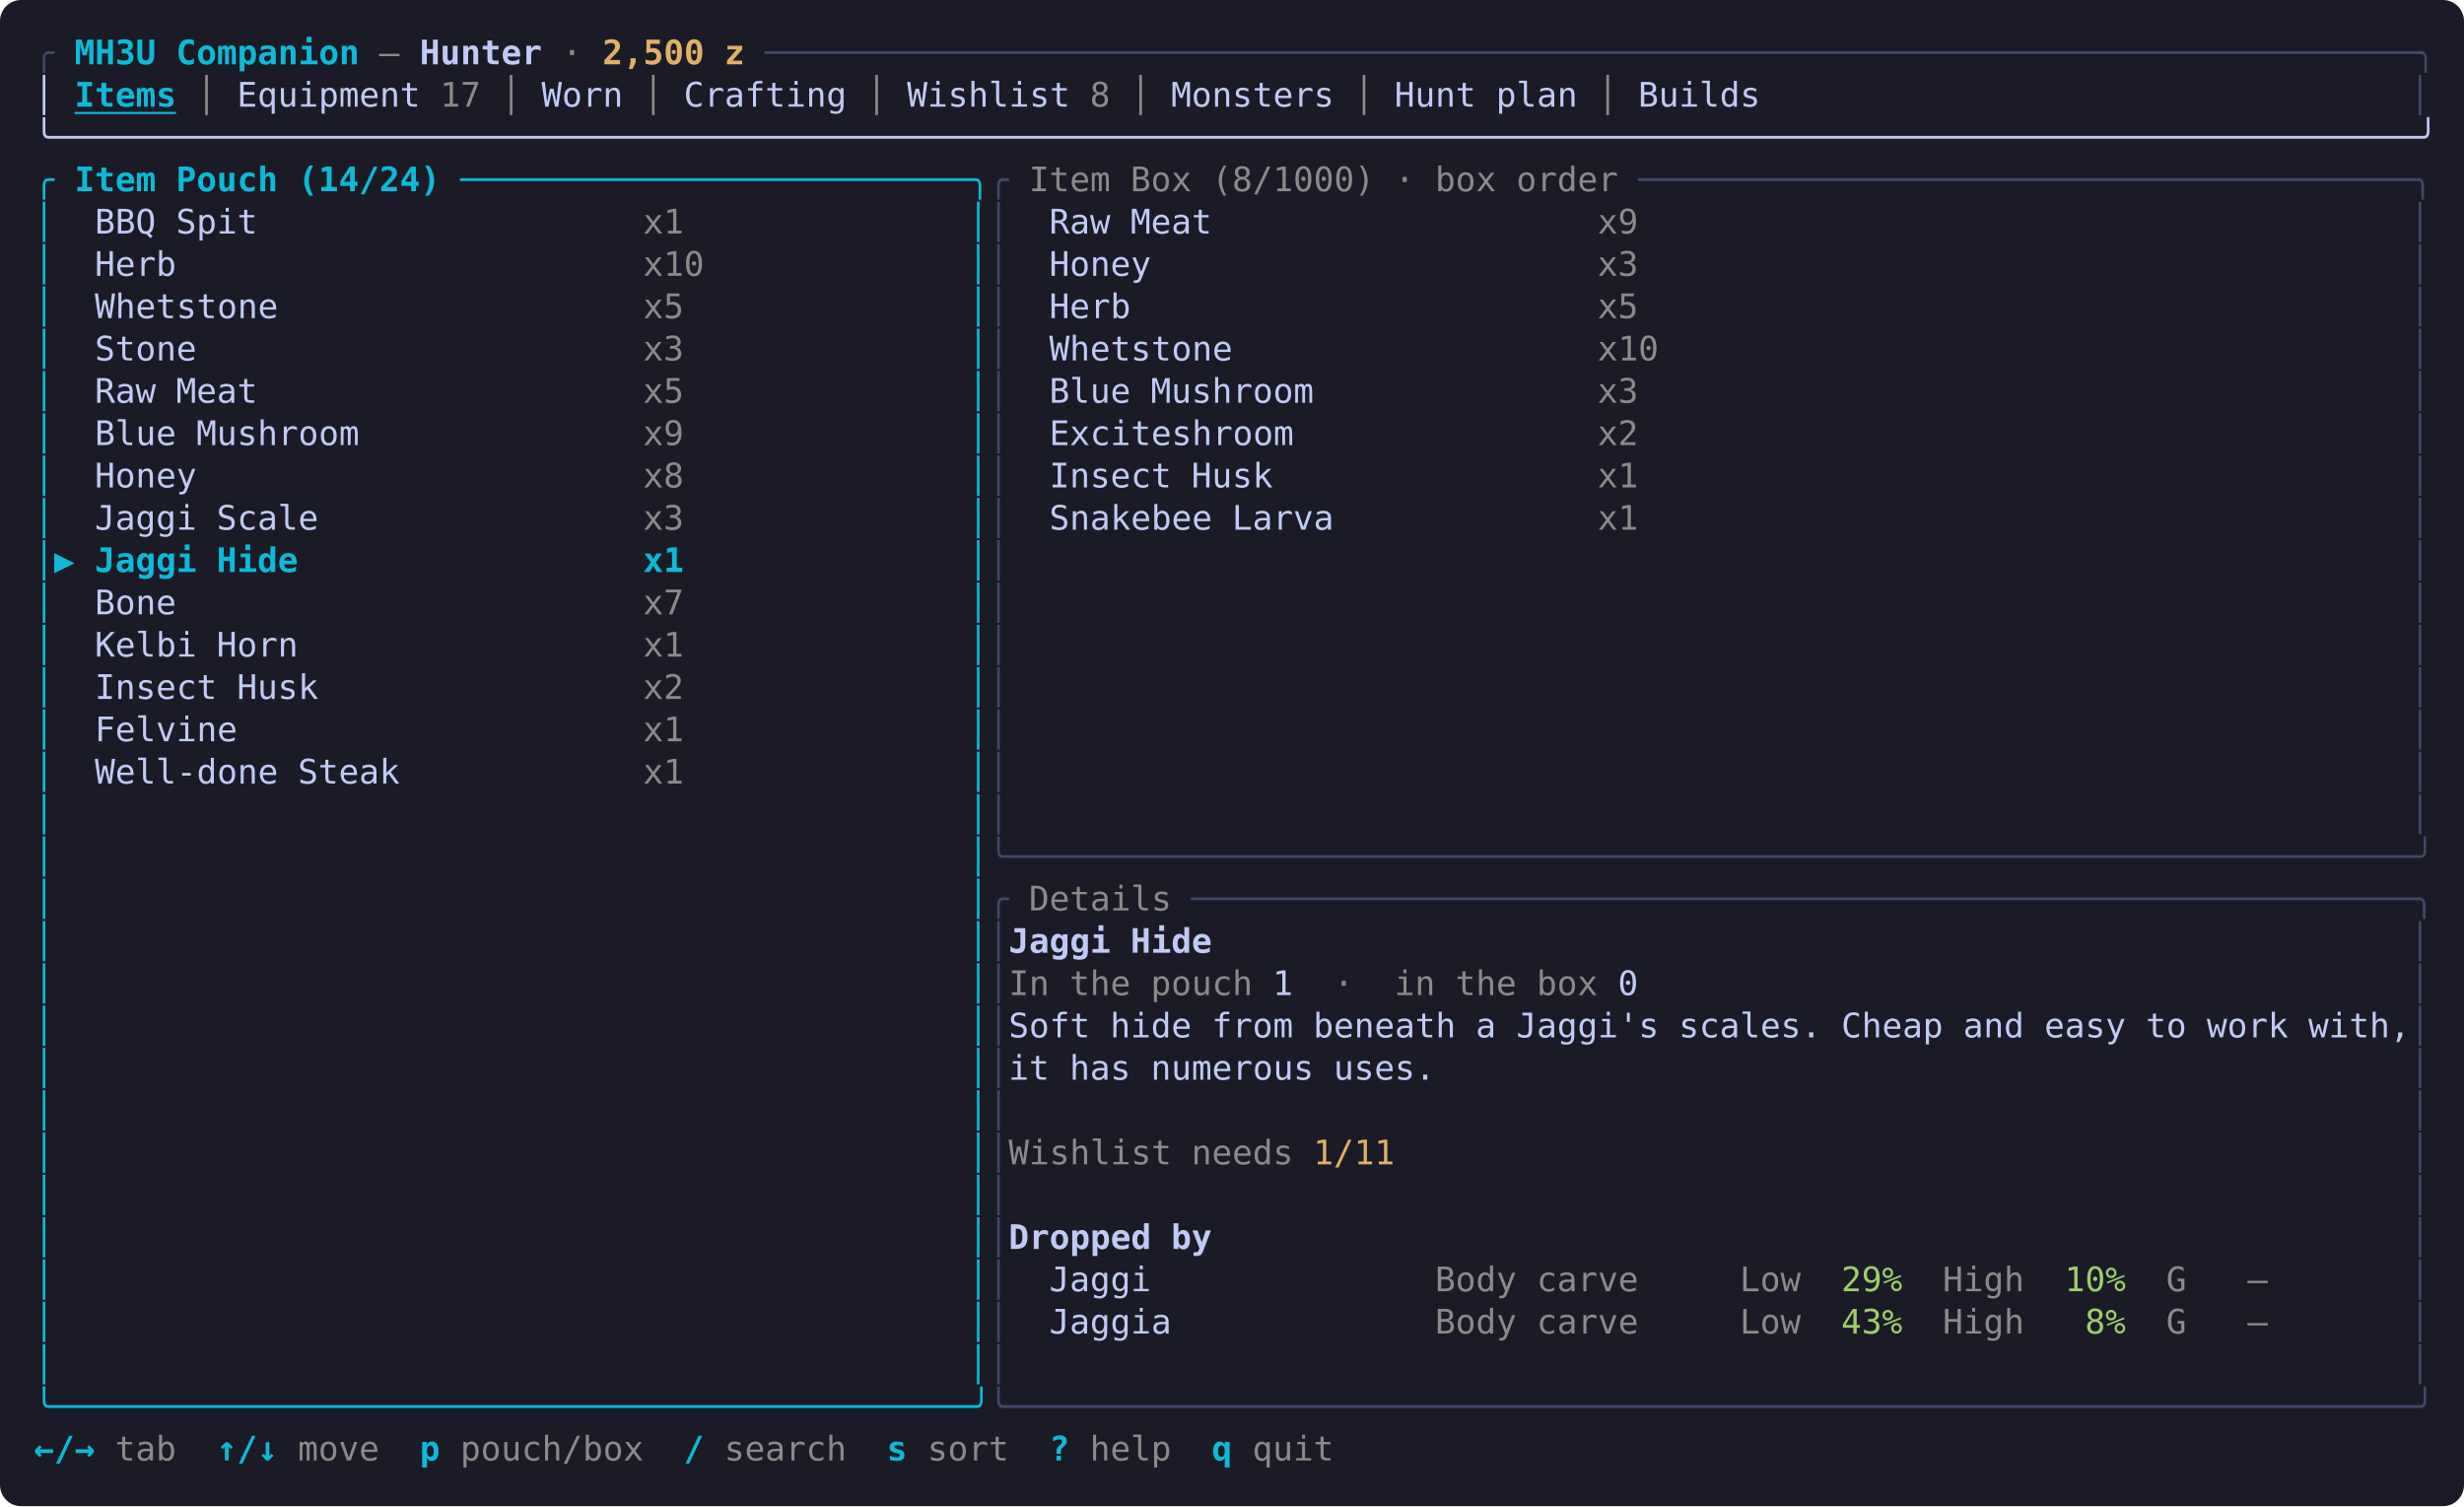
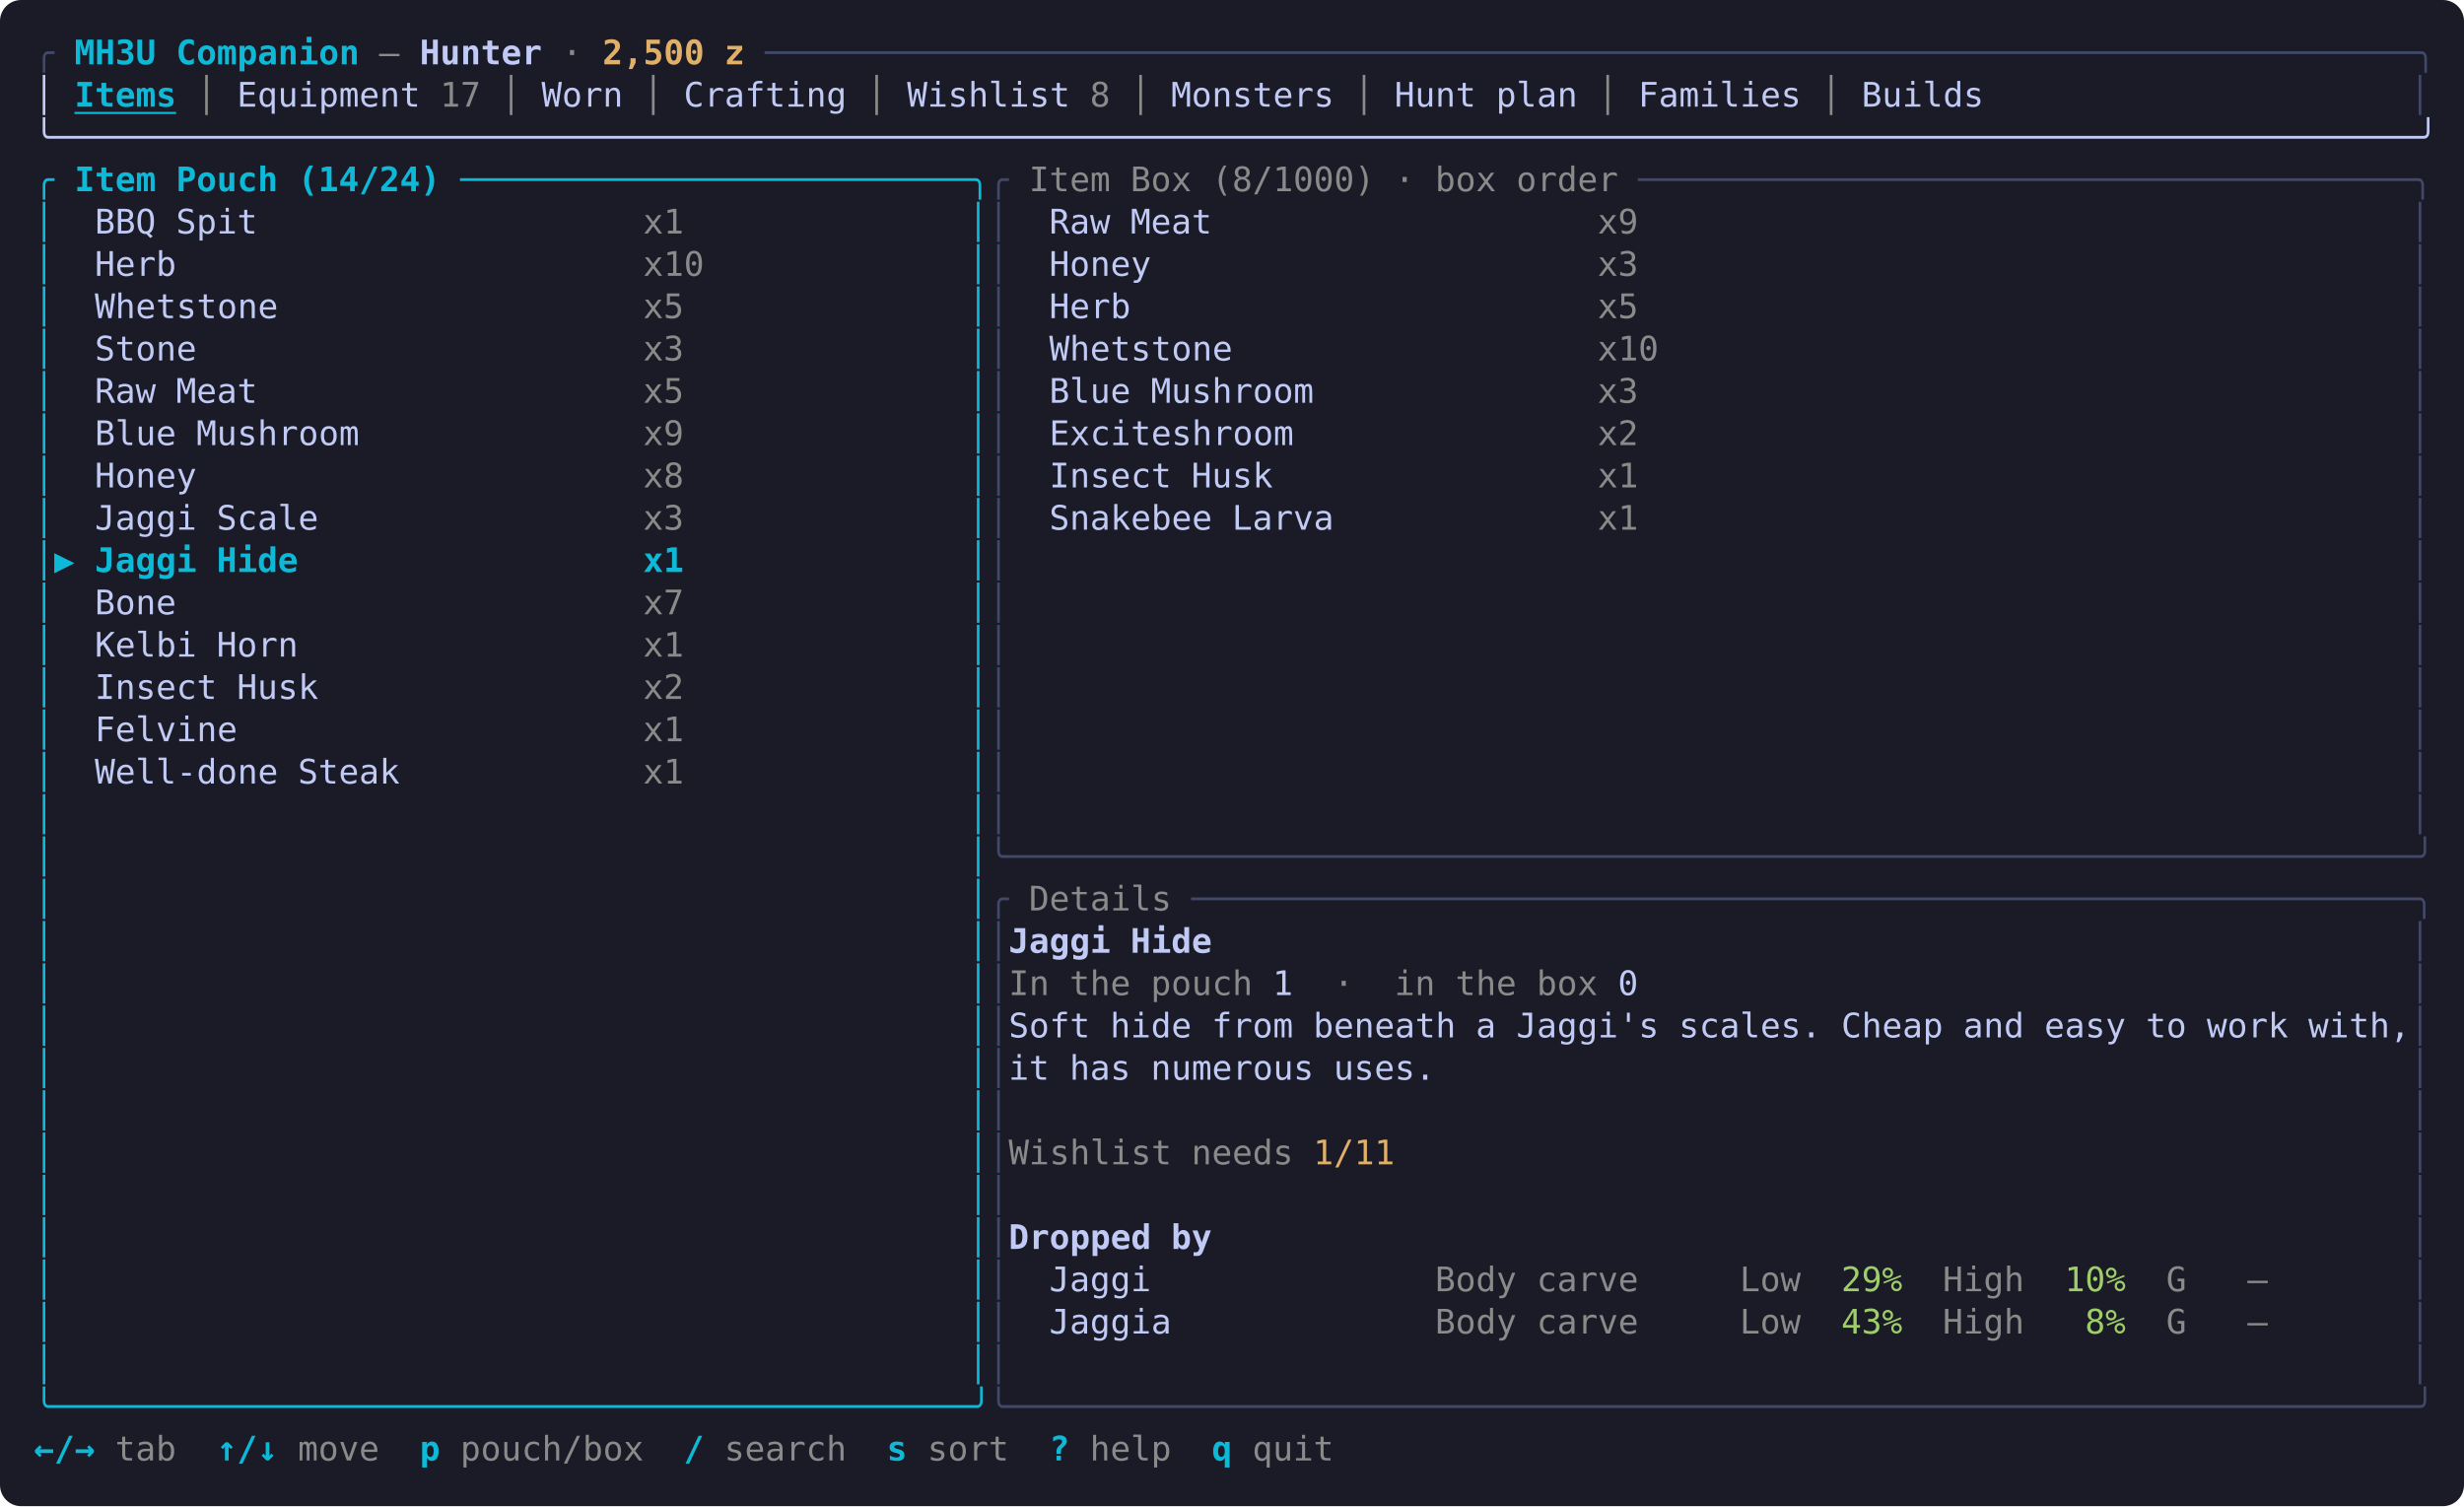
<svg xmlns="http://www.w3.org/2000/svg" width="1164.8" height="712" viewBox="0 0 1164.8 712" role="img">
  <rect width="100%" height="100%" rx="10" fill="#1a1b26" />
  <g font-family="'JetBrains Mono','JetBrainsMono Nerd Font','DejaVu Sans Mono',Menlo,Consolas,monospace" font-size="16">
    <text x="16.0" y="30.4" textLength="9.6" lengthAdjust="spacing" fill="#414868">╭</text>
    <text x="35.2" y="30.4" textLength="38.4" lengthAdjust="spacing" fill="#0db9d7" font-weight="bold">MH3U</text>
    <text x="83.2" y="30.4" textLength="86.4" lengthAdjust="spacing" fill="#0db9d7" font-weight="bold">Companion</text>
    <text x="179.2" y="30.4" textLength="9.6" lengthAdjust="spacing" fill="#8a8a8a">—</text>
    <text x="198.4" y="30.4" textLength="57.6" lengthAdjust="spacing" fill="#c0caf5" font-weight="bold">Hunter</text>
    <text x="265.6" y="30.4" textLength="9.6" lengthAdjust="spacing" fill="#8a8a8a">·</text>
    <text x="284.8" y="30.4" textLength="48.0" lengthAdjust="spacing" fill="#e0af68" font-weight="bold">2,500</text>
    <text x="342.4" y="30.4" textLength="9.6" lengthAdjust="spacing" fill="#e0af68" font-weight="bold">z</text>
    <text x="361.6" y="30.4" textLength="787.2" lengthAdjust="spacing" fill="#414868">─────────────────────────────────────────────────────────────────────────────────╮</text>
    <text x="16.0" y="50.4" textLength="9.6" lengthAdjust="spacing" fill="#c0caf5">│</text>
    <text x="35.2" y="50.4" textLength="48.0" lengthAdjust="spacing" fill="#0db9d7" font-weight="bold">Items</text>
    <line x1="35.2" y1="53.4" x2="83.2" y2="53.4" stroke="#0db9d7" stroke-width="1" />
    <text x="92.8" y="50.4" textLength="9.6" lengthAdjust="spacing" fill="#8a8a8a">│</text>
    <text x="112.0" y="50.4" textLength="86.4" lengthAdjust="spacing" fill="#c0caf5">Equipment</text>
    <text x="208.0" y="50.4" textLength="19.2" lengthAdjust="spacing" fill="#8a8a8a">17</text>
    <text x="236.8" y="50.4" textLength="9.6" lengthAdjust="spacing" fill="#8a8a8a">│</text>
    <text x="256.0" y="50.4" textLength="38.4" lengthAdjust="spacing" fill="#c0caf5">Worn</text>
    <text x="304.0" y="50.4" textLength="9.6" lengthAdjust="spacing" fill="#8a8a8a">│</text>
    <text x="323.2" y="50.4" textLength="76.8" lengthAdjust="spacing" fill="#c0caf5">Crafting</text>
    <text x="409.6" y="50.4" textLength="9.6" lengthAdjust="spacing" fill="#8a8a8a">│</text>
    <text x="428.8" y="50.4" textLength="76.8" lengthAdjust="spacing" fill="#c0caf5">Wishlist</text>
    <text x="515.2" y="50.4" textLength="9.6" lengthAdjust="spacing" fill="#8a8a8a">8</text>
    <text x="534.4" y="50.4" textLength="9.6" lengthAdjust="spacing" fill="#8a8a8a">│</text>
    <text x="553.6" y="50.4" textLength="76.8" lengthAdjust="spacing" fill="#c0caf5">Monsters</text>
    <text x="640.0" y="50.4" textLength="9.6" lengthAdjust="spacing" fill="#8a8a8a">│</text>
    <text x="659.2" y="50.4" textLength="38.4" lengthAdjust="spacing" fill="#c0caf5">Hunt</text>
    <text x="707.2" y="50.4" textLength="38.4" lengthAdjust="spacing" fill="#c0caf5">plan</text>
    <text x="755.2" y="50.4" textLength="9.6" lengthAdjust="spacing" fill="#8a8a8a">│</text>
-     <text x="774.4" y="50.4" textLength="57.6" lengthAdjust="spacing" fill="#c0caf5">Builds</text>
+     <text x="774.4" y="50.4" textLength="76.8" lengthAdjust="spacing" fill="#c0caf5">Families</text>
+     <text x="860.8" y="50.4" textLength="9.6" lengthAdjust="spacing" fill="#8a8a8a">│</text>
+     <text x="880.0" y="50.4" textLength="57.6" lengthAdjust="spacing" fill="#c0caf5">Builds</text>
    <text x="1139.2" y="50.4" textLength="9.6" lengthAdjust="spacing" fill="#414868">│</text>
    <text x="16.0" y="70.4" textLength="1132.8" lengthAdjust="spacing" fill="#c0caf5">╰────────────────────────────────────────────────────────────────────────────────────────────────────────────────────╯</text>
    <text x="16.0" y="90.4" textLength="9.6" lengthAdjust="spacing" fill="#0db9d7">╭</text>
    <text x="35.2" y="90.4" textLength="38.4" lengthAdjust="spacing" fill="#0db9d7" font-weight="bold">Item</text>
    <text x="83.2" y="90.4" textLength="48.0" lengthAdjust="spacing" fill="#0db9d7" font-weight="bold">Pouch</text>
    <text x="140.8" y="90.4" textLength="67.2" lengthAdjust="spacing" fill="#0db9d7" font-weight="bold">(14/24)</text>
    <text x="217.6" y="90.4" textLength="249.6" lengthAdjust="spacing" fill="#0db9d7">─────────────────────────╮</text>
    <text x="467.2" y="90.4" textLength="9.6" lengthAdjust="spacing" fill="#414868">╭</text>
    <text x="486.4" y="90.4" textLength="38.4" lengthAdjust="spacing" fill="#8a8a8a">Item</text>
    <text x="534.4" y="90.4" textLength="28.8" lengthAdjust="spacing" fill="#8a8a8a">Box</text>
    <text x="572.8" y="90.4" textLength="76.8" lengthAdjust="spacing" fill="#8a8a8a">(8/1000)</text>
    <text x="659.2" y="90.4" textLength="9.6" lengthAdjust="spacing" fill="#8a8a8a">·</text>
    <text x="678.4" y="90.4" textLength="28.8" lengthAdjust="spacing" fill="#8a8a8a">box</text>
    <text x="716.8" y="90.4" textLength="48.0" lengthAdjust="spacing" fill="#8a8a8a">order</text>
    <text x="774.4" y="90.4" textLength="374.4" lengthAdjust="spacing" fill="#414868">──────────────────────────────────────╮</text>
    <text x="16.0" y="110.4" textLength="9.6" lengthAdjust="spacing" fill="#0db9d7">│</text>
    <text x="44.8" y="110.4" textLength="28.8" lengthAdjust="spacing" fill="#c0caf5">BBQ</text>
    <text x="83.2" y="110.4" textLength="38.4" lengthAdjust="spacing" fill="#c0caf5">Spit</text>
    <text x="304.0" y="110.4" textLength="19.2" lengthAdjust="spacing" fill="#8a8a8a">x1</text>
    <text x="457.6" y="110.4" textLength="9.6" lengthAdjust="spacing" fill="#0db9d7">│</text>
    <text x="467.2" y="110.4" textLength="9.6" lengthAdjust="spacing" fill="#414868">│</text>
    <text x="496.0" y="110.4" textLength="28.8" lengthAdjust="spacing" fill="#c0caf5">Raw</text>
    <text x="534.4" y="110.4" textLength="38.4" lengthAdjust="spacing" fill="#c0caf5">Meat</text>
    <text x="755.2" y="110.4" textLength="19.2" lengthAdjust="spacing" fill="#8a8a8a">x9</text>
    <text x="1139.2" y="110.4" textLength="9.6" lengthAdjust="spacing" fill="#414868">│</text>
    <text x="16.0" y="130.4" textLength="9.6" lengthAdjust="spacing" fill="#0db9d7">│</text>
    <text x="44.8" y="130.4" textLength="38.4" lengthAdjust="spacing" fill="#c0caf5">Herb</text>
    <text x="304.0" y="130.4" textLength="28.8" lengthAdjust="spacing" fill="#8a8a8a">x10</text>
    <text x="457.6" y="130.4" textLength="9.6" lengthAdjust="spacing" fill="#0db9d7">│</text>
    <text x="467.2" y="130.4" textLength="9.6" lengthAdjust="spacing" fill="#414868">│</text>
    <text x="496.0" y="130.4" textLength="48.0" lengthAdjust="spacing" fill="#c0caf5">Honey</text>
    <text x="755.2" y="130.4" textLength="19.2" lengthAdjust="spacing" fill="#8a8a8a">x3</text>
    <text x="1139.2" y="130.4" textLength="9.6" lengthAdjust="spacing" fill="#414868">│</text>
    <text x="16.0" y="150.4" textLength="9.6" lengthAdjust="spacing" fill="#0db9d7">│</text>
    <text x="44.8" y="150.4" textLength="86.4" lengthAdjust="spacing" fill="#c0caf5">Whetstone</text>
    <text x="304.0" y="150.4" textLength="19.2" lengthAdjust="spacing" fill="#8a8a8a">x5</text>
    <text x="457.6" y="150.4" textLength="9.6" lengthAdjust="spacing" fill="#0db9d7">│</text>
    <text x="467.2" y="150.4" textLength="9.6" lengthAdjust="spacing" fill="#414868">│</text>
    <text x="496.0" y="150.4" textLength="38.4" lengthAdjust="spacing" fill="#c0caf5">Herb</text>
    <text x="755.2" y="150.4" textLength="19.2" lengthAdjust="spacing" fill="#8a8a8a">x5</text>
    <text x="1139.2" y="150.4" textLength="9.6" lengthAdjust="spacing" fill="#414868">│</text>
    <text x="16.0" y="170.4" textLength="9.6" lengthAdjust="spacing" fill="#0db9d7">│</text>
    <text x="44.8" y="170.4" textLength="48.0" lengthAdjust="spacing" fill="#c0caf5">Stone</text>
    <text x="304.0" y="170.4" textLength="19.2" lengthAdjust="spacing" fill="#8a8a8a">x3</text>
    <text x="457.6" y="170.4" textLength="9.6" lengthAdjust="spacing" fill="#0db9d7">│</text>
    <text x="467.2" y="170.4" textLength="9.6" lengthAdjust="spacing" fill="#414868">│</text>
    <text x="496.0" y="170.4" textLength="86.4" lengthAdjust="spacing" fill="#c0caf5">Whetstone</text>
    <text x="755.2" y="170.4" textLength="28.8" lengthAdjust="spacing" fill="#8a8a8a">x10</text>
    <text x="1139.2" y="170.4" textLength="9.6" lengthAdjust="spacing" fill="#414868">│</text>
    <text x="16.0" y="190.4" textLength="9.6" lengthAdjust="spacing" fill="#0db9d7">│</text>
    <text x="44.8" y="190.4" textLength="28.8" lengthAdjust="spacing" fill="#c0caf5">Raw</text>
    <text x="83.2" y="190.4" textLength="38.4" lengthAdjust="spacing" fill="#c0caf5">Meat</text>
    <text x="304.0" y="190.4" textLength="19.2" lengthAdjust="spacing" fill="#8a8a8a">x5</text>
    <text x="457.6" y="190.4" textLength="9.6" lengthAdjust="spacing" fill="#0db9d7">│</text>
    <text x="467.2" y="190.4" textLength="9.6" lengthAdjust="spacing" fill="#414868">│</text>
    <text x="496.0" y="190.4" textLength="38.4" lengthAdjust="spacing" fill="#c0caf5">Blue</text>
    <text x="544.0" y="190.4" textLength="76.8" lengthAdjust="spacing" fill="#c0caf5">Mushroom</text>
    <text x="755.2" y="190.4" textLength="19.2" lengthAdjust="spacing" fill="#8a8a8a">x3</text>
    <text x="1139.2" y="190.4" textLength="9.6" lengthAdjust="spacing" fill="#414868">│</text>
    <text x="16.0" y="210.4" textLength="9.6" lengthAdjust="spacing" fill="#0db9d7">│</text>
    <text x="44.8" y="210.4" textLength="38.4" lengthAdjust="spacing" fill="#c0caf5">Blue</text>
    <text x="92.8" y="210.4" textLength="76.8" lengthAdjust="spacing" fill="#c0caf5">Mushroom</text>
    <text x="304.0" y="210.4" textLength="19.2" lengthAdjust="spacing" fill="#8a8a8a">x9</text>
    <text x="457.6" y="210.4" textLength="9.6" lengthAdjust="spacing" fill="#0db9d7">│</text>
    <text x="467.2" y="210.4" textLength="9.6" lengthAdjust="spacing" fill="#414868">│</text>
    <text x="496.0" y="210.4" textLength="115.2" lengthAdjust="spacing" fill="#c0caf5">Exciteshroom</text>
    <text x="755.2" y="210.4" textLength="19.2" lengthAdjust="spacing" fill="#8a8a8a">x2</text>
    <text x="1139.2" y="210.4" textLength="9.6" lengthAdjust="spacing" fill="#414868">│</text>
    <text x="16.0" y="230.4" textLength="9.6" lengthAdjust="spacing" fill="#0db9d7">│</text>
    <text x="44.8" y="230.4" textLength="48.0" lengthAdjust="spacing" fill="#c0caf5">Honey</text>
    <text x="304.0" y="230.4" textLength="19.2" lengthAdjust="spacing" fill="#8a8a8a">x8</text>
    <text x="457.6" y="230.4" textLength="9.6" lengthAdjust="spacing" fill="#0db9d7">│</text>
    <text x="467.2" y="230.4" textLength="9.6" lengthAdjust="spacing" fill="#414868">│</text>
    <text x="496.0" y="230.4" textLength="57.6" lengthAdjust="spacing" fill="#c0caf5">Insect</text>
    <text x="563.2" y="230.4" textLength="38.4" lengthAdjust="spacing" fill="#c0caf5">Husk</text>
    <text x="755.2" y="230.4" textLength="19.2" lengthAdjust="spacing" fill="#8a8a8a">x1</text>
    <text x="1139.2" y="230.4" textLength="9.6" lengthAdjust="spacing" fill="#414868">│</text>
    <text x="16.0" y="250.4" textLength="9.6" lengthAdjust="spacing" fill="#0db9d7">│</text>
    <text x="44.8" y="250.4" textLength="48.0" lengthAdjust="spacing" fill="#c0caf5">Jaggi</text>
    <text x="102.4" y="250.4" textLength="48.0" lengthAdjust="spacing" fill="#c0caf5">Scale</text>
    <text x="304.0" y="250.4" textLength="19.2" lengthAdjust="spacing" fill="#8a8a8a">x3</text>
    <text x="457.6" y="250.4" textLength="9.6" lengthAdjust="spacing" fill="#0db9d7">│</text>
    <text x="467.2" y="250.4" textLength="9.6" lengthAdjust="spacing" fill="#414868">│</text>
    <text x="496.0" y="250.4" textLength="76.8" lengthAdjust="spacing" fill="#c0caf5">Snakebee</text>
    <text x="582.4" y="250.4" textLength="48.0" lengthAdjust="spacing" fill="#c0caf5">Larva</text>
    <text x="755.2" y="250.4" textLength="19.2" lengthAdjust="spacing" fill="#8a8a8a">x1</text>
    <text x="1139.2" y="250.4" textLength="9.6" lengthAdjust="spacing" fill="#414868">│</text>
    <text x="16.0" y="270.4" textLength="9.6" lengthAdjust="spacing" fill="#0db9d7">│</text>
    <text x="25.6" y="270.4" textLength="9.6" lengthAdjust="spacing" fill="#0db9d7" font-weight="bold">▶︎</text>
    <text x="44.8" y="270.4" textLength="48.0" lengthAdjust="spacing" fill="#0db9d7" font-weight="bold">Jaggi</text>
    <text x="102.4" y="270.4" textLength="38.4" lengthAdjust="spacing" fill="#0db9d7" font-weight="bold">Hide</text>
    <text x="304.0" y="270.4" textLength="19.2" lengthAdjust="spacing" fill="#0db9d7" font-weight="bold">x1</text>
    <text x="457.6" y="270.4" textLength="9.6" lengthAdjust="spacing" fill="#0db9d7">│</text>
    <text x="467.2" y="270.4" textLength="9.6" lengthAdjust="spacing" fill="#414868">│</text>
    <text x="1139.2" y="270.4" textLength="9.6" lengthAdjust="spacing" fill="#414868">│</text>
    <text x="16.0" y="290.4" textLength="9.6" lengthAdjust="spacing" fill="#0db9d7">│</text>
    <text x="44.8" y="290.4" textLength="38.4" lengthAdjust="spacing" fill="#c0caf5">Bone</text>
    <text x="304.0" y="290.4" textLength="19.2" lengthAdjust="spacing" fill="#8a8a8a">x7</text>
    <text x="457.6" y="290.4" textLength="9.6" lengthAdjust="spacing" fill="#0db9d7">│</text>
    <text x="467.2" y="290.4" textLength="9.6" lengthAdjust="spacing" fill="#414868">│</text>
    <text x="1139.2" y="290.4" textLength="9.6" lengthAdjust="spacing" fill="#414868">│</text>
    <text x="16.0" y="310.4" textLength="9.6" lengthAdjust="spacing" fill="#0db9d7">│</text>
    <text x="44.8" y="310.4" textLength="48.0" lengthAdjust="spacing" fill="#c0caf5">Kelbi</text>
    <text x="102.4" y="310.4" textLength="38.4" lengthAdjust="spacing" fill="#c0caf5">Horn</text>
    <text x="304.0" y="310.4" textLength="19.2" lengthAdjust="spacing" fill="#8a8a8a">x1</text>
    <text x="457.6" y="310.4" textLength="9.6" lengthAdjust="spacing" fill="#0db9d7">│</text>
    <text x="467.2" y="310.4" textLength="9.6" lengthAdjust="spacing" fill="#414868">│</text>
    <text x="1139.2" y="310.4" textLength="9.6" lengthAdjust="spacing" fill="#414868">│</text>
    <text x="16.0" y="330.4" textLength="9.6" lengthAdjust="spacing" fill="#0db9d7">│</text>
    <text x="44.8" y="330.4" textLength="57.6" lengthAdjust="spacing" fill="#c0caf5">Insect</text>
    <text x="112.0" y="330.4" textLength="38.4" lengthAdjust="spacing" fill="#c0caf5">Husk</text>
    <text x="304.0" y="330.4" textLength="19.2" lengthAdjust="spacing" fill="#8a8a8a">x2</text>
    <text x="457.6" y="330.4" textLength="9.6" lengthAdjust="spacing" fill="#0db9d7">│</text>
    <text x="467.2" y="330.4" textLength="9.6" lengthAdjust="spacing" fill="#414868">│</text>
    <text x="1139.2" y="330.4" textLength="9.6" lengthAdjust="spacing" fill="#414868">│</text>
    <text x="16.0" y="350.4" textLength="9.6" lengthAdjust="spacing" fill="#0db9d7">│</text>
    <text x="44.8" y="350.4" textLength="67.2" lengthAdjust="spacing" fill="#c0caf5">Felvine</text>
    <text x="304.0" y="350.4" textLength="19.2" lengthAdjust="spacing" fill="#8a8a8a">x1</text>
    <text x="457.6" y="350.4" textLength="9.6" lengthAdjust="spacing" fill="#0db9d7">│</text>
    <text x="467.2" y="350.4" textLength="9.6" lengthAdjust="spacing" fill="#414868">│</text>
    <text x="1139.2" y="350.4" textLength="9.6" lengthAdjust="spacing" fill="#414868">│</text>
    <text x="16.0" y="370.4" textLength="9.6" lengthAdjust="spacing" fill="#0db9d7">│</text>
    <text x="44.8" y="370.4" textLength="86.4" lengthAdjust="spacing" fill="#c0caf5">Well-done</text>
    <text x="140.8" y="370.4" textLength="48.0" lengthAdjust="spacing" fill="#c0caf5">Steak</text>
    <text x="304.0" y="370.4" textLength="19.2" lengthAdjust="spacing" fill="#8a8a8a">x1</text>
    <text x="457.6" y="370.4" textLength="9.6" lengthAdjust="spacing" fill="#0db9d7">│</text>
    <text x="467.2" y="370.4" textLength="9.6" lengthAdjust="spacing" fill="#414868">│</text>
    <text x="1139.2" y="370.4" textLength="9.6" lengthAdjust="spacing" fill="#414868">│</text>
    <text x="16.0" y="390.4" textLength="9.6" lengthAdjust="spacing" fill="#0db9d7">│</text>
    <text x="457.6" y="390.4" textLength="9.6" lengthAdjust="spacing" fill="#0db9d7">│</text>
    <text x="467.2" y="390.4" textLength="9.6" lengthAdjust="spacing" fill="#414868">│</text>
    <text x="1139.2" y="390.4" textLength="9.6" lengthAdjust="spacing" fill="#414868">│</text>
    <text x="16.0" y="410.4" textLength="9.6" lengthAdjust="spacing" fill="#0db9d7">│</text>
    <text x="457.6" y="410.4" textLength="9.6" lengthAdjust="spacing" fill="#0db9d7">│</text>
    <text x="467.2" y="410.4" textLength="681.6" lengthAdjust="spacing" fill="#414868">╰─────────────────────────────────────────────────────────────────────╯</text>
    <text x="16.0" y="430.4" textLength="9.6" lengthAdjust="spacing" fill="#0db9d7">│</text>
    <text x="457.6" y="430.4" textLength="9.6" lengthAdjust="spacing" fill="#0db9d7">│</text>
    <text x="467.2" y="430.4" textLength="9.6" lengthAdjust="spacing" fill="#414868">╭</text>
    <text x="486.4" y="430.4" textLength="67.2" lengthAdjust="spacing" fill="#8a8a8a">Details</text>
    <text x="563.2" y="430.4" textLength="585.6" lengthAdjust="spacing" fill="#414868">────────────────────────────────────────────────────────────╮</text>
    <text x="16.0" y="450.4" textLength="9.6" lengthAdjust="spacing" fill="#0db9d7">│</text>
    <text x="457.6" y="450.4" textLength="9.6" lengthAdjust="spacing" fill="#0db9d7">│</text>
    <text x="467.2" y="450.4" textLength="9.6" lengthAdjust="spacing" fill="#414868">│</text>
    <text x="476.8" y="450.4" textLength="48.0" lengthAdjust="spacing" fill="#c0caf5" font-weight="bold">Jaggi</text>
    <text x="534.4" y="450.4" textLength="38.4" lengthAdjust="spacing" fill="#c0caf5" font-weight="bold">Hide</text>
    <text x="1139.2" y="450.4" textLength="9.6" lengthAdjust="spacing" fill="#414868">│</text>
    <text x="16.0" y="470.4" textLength="9.6" lengthAdjust="spacing" fill="#0db9d7">│</text>
    <text x="457.6" y="470.4" textLength="9.6" lengthAdjust="spacing" fill="#0db9d7">│</text>
    <text x="467.2" y="470.4" textLength="9.6" lengthAdjust="spacing" fill="#414868">│</text>
    <text x="476.8" y="470.4" textLength="19.2" lengthAdjust="spacing" fill="#8a8a8a">In</text>
    <text x="505.6" y="470.4" textLength="28.8" lengthAdjust="spacing" fill="#8a8a8a">the</text>
    <text x="544.0" y="470.4" textLength="48.0" lengthAdjust="spacing" fill="#8a8a8a">pouch</text>
    <text x="601.6" y="470.4" textLength="9.6" lengthAdjust="spacing" fill="#c0caf5">1</text>
    <text x="630.4" y="470.4" textLength="9.6" lengthAdjust="spacing" fill="#8a8a8a">·</text>
    <text x="659.2" y="470.4" textLength="19.2" lengthAdjust="spacing" fill="#8a8a8a">in</text>
    <text x="688.0" y="470.4" textLength="28.8" lengthAdjust="spacing" fill="#8a8a8a">the</text>
    <text x="726.4" y="470.4" textLength="28.8" lengthAdjust="spacing" fill="#8a8a8a">box</text>
    <text x="764.8" y="470.4" textLength="9.6" lengthAdjust="spacing" fill="#c0caf5">0</text>
    <text x="1139.2" y="470.4" textLength="9.6" lengthAdjust="spacing" fill="#414868">│</text>
    <text x="16.0" y="490.4" textLength="9.6" lengthAdjust="spacing" fill="#0db9d7">│</text>
    <text x="457.6" y="490.4" textLength="9.6" lengthAdjust="spacing" fill="#0db9d7">│</text>
    <text x="467.2" y="490.4" textLength="9.6" lengthAdjust="spacing" fill="#414868">│</text>
    <text x="476.8" y="490.4" textLength="38.4" lengthAdjust="spacing" fill="#c0caf5">Soft</text>
    <text x="524.8" y="490.4" textLength="38.4" lengthAdjust="spacing" fill="#c0caf5">hide</text>
    <text x="572.8" y="490.4" textLength="38.4" lengthAdjust="spacing" fill="#c0caf5">from</text>
    <text x="620.8" y="490.4" textLength="67.2" lengthAdjust="spacing" fill="#c0caf5">beneath</text>
    <text x="697.6" y="490.4" textLength="9.6" lengthAdjust="spacing" fill="#c0caf5">a</text>
    <text x="716.8" y="490.4" textLength="67.2" lengthAdjust="spacing" fill="#c0caf5">Jaggi's</text>
    <text x="793.6" y="490.4" textLength="67.2" lengthAdjust="spacing" fill="#c0caf5">scales.</text>
    <text x="870.4" y="490.4" textLength="48.0" lengthAdjust="spacing" fill="#c0caf5">Cheap</text>
    <text x="928.0" y="490.4" textLength="28.8" lengthAdjust="spacing" fill="#c0caf5">and</text>
    <text x="966.4" y="490.4" textLength="38.4" lengthAdjust="spacing" fill="#c0caf5">easy</text>
    <text x="1014.4" y="490.4" textLength="19.2" lengthAdjust="spacing" fill="#c0caf5">to</text>
    <text x="1043.2" y="490.4" textLength="38.4" lengthAdjust="spacing" fill="#c0caf5">work</text>
    <text x="1091.2" y="490.4" textLength="48.0" lengthAdjust="spacing" fill="#c0caf5">with,</text>
    <text x="1139.2" y="490.4" textLength="9.6" lengthAdjust="spacing" fill="#414868">│</text>
    <text x="16.0" y="510.4" textLength="9.6" lengthAdjust="spacing" fill="#0db9d7">│</text>
    <text x="457.6" y="510.4" textLength="9.6" lengthAdjust="spacing" fill="#0db9d7">│</text>
    <text x="467.2" y="510.4" textLength="9.6" lengthAdjust="spacing" fill="#414868">│</text>
    <text x="476.8" y="510.4" textLength="19.2" lengthAdjust="spacing" fill="#c0caf5">it</text>
    <text x="505.6" y="510.4" textLength="28.8" lengthAdjust="spacing" fill="#c0caf5">has</text>
    <text x="544.0" y="510.4" textLength="76.8" lengthAdjust="spacing" fill="#c0caf5">numerous</text>
    <text x="630.4" y="510.4" textLength="48.0" lengthAdjust="spacing" fill="#c0caf5">uses.</text>
    <text x="1139.2" y="510.4" textLength="9.6" lengthAdjust="spacing" fill="#414868">│</text>
    <text x="16.0" y="530.4" textLength="9.6" lengthAdjust="spacing" fill="#0db9d7">│</text>
    <text x="457.6" y="530.4" textLength="9.6" lengthAdjust="spacing" fill="#0db9d7">│</text>
    <text x="467.2" y="530.4" textLength="9.6" lengthAdjust="spacing" fill="#414868">│</text>
    <text x="1139.2" y="530.4" textLength="9.6" lengthAdjust="spacing" fill="#414868">│</text>
    <text x="16.0" y="550.4" textLength="9.6" lengthAdjust="spacing" fill="#0db9d7">│</text>
    <text x="457.6" y="550.4" textLength="9.6" lengthAdjust="spacing" fill="#0db9d7">│</text>
    <text x="467.2" y="550.4" textLength="9.6" lengthAdjust="spacing" fill="#414868">│</text>
    <text x="476.8" y="550.4" textLength="76.8" lengthAdjust="spacing" fill="#8a8a8a">Wishlist</text>
    <text x="563.2" y="550.4" textLength="48.0" lengthAdjust="spacing" fill="#8a8a8a">needs</text>
    <text x="620.8" y="550.4" textLength="38.4" lengthAdjust="spacing" fill="#e0af68">1/11</text>
    <text x="1139.2" y="550.4" textLength="9.6" lengthAdjust="spacing" fill="#414868">│</text>
    <text x="16.0" y="570.4" textLength="9.6" lengthAdjust="spacing" fill="#0db9d7">│</text>
    <text x="457.6" y="570.4" textLength="9.6" lengthAdjust="spacing" fill="#0db9d7">│</text>
    <text x="467.2" y="570.4" textLength="9.6" lengthAdjust="spacing" fill="#414868">│</text>
    <text x="1139.2" y="570.4" textLength="9.6" lengthAdjust="spacing" fill="#414868">│</text>
    <text x="16.0" y="590.4" textLength="9.6" lengthAdjust="spacing" fill="#0db9d7">│</text>
    <text x="457.6" y="590.4" textLength="9.6" lengthAdjust="spacing" fill="#0db9d7">│</text>
    <text x="467.2" y="590.4" textLength="9.6" lengthAdjust="spacing" fill="#414868">│</text>
    <text x="476.8" y="590.4" textLength="67.2" lengthAdjust="spacing" fill="#c0caf5" font-weight="bold">Dropped</text>
    <text x="553.6" y="590.4" textLength="19.2" lengthAdjust="spacing" fill="#c0caf5" font-weight="bold">by</text>
    <text x="1139.2" y="590.4" textLength="9.6" lengthAdjust="spacing" fill="#414868">│</text>
    <text x="16.0" y="610.4" textLength="9.6" lengthAdjust="spacing" fill="#0db9d7">│</text>
    <text x="457.6" y="610.4" textLength="9.6" lengthAdjust="spacing" fill="#0db9d7">│</text>
    <text x="467.2" y="610.4" textLength="9.6" lengthAdjust="spacing" fill="#414868">│</text>
    <text x="496.0" y="610.4" textLength="48.0" lengthAdjust="spacing" fill="#c0caf5">Jaggi</text>
    <text x="678.4" y="610.4" textLength="38.4" lengthAdjust="spacing" fill="#8a8a8a">Body</text>
    <text x="726.4" y="610.4" textLength="48.0" lengthAdjust="spacing" fill="#8a8a8a">carve</text>
    <text x="822.4" y="610.4" textLength="28.8" lengthAdjust="spacing" fill="#8a8a8a">Low</text>
    <text x="870.4" y="610.4" textLength="28.8" lengthAdjust="spacing" fill="#9ece6a">29%</text>
    <text x="918.4" y="610.4" textLength="38.4" lengthAdjust="spacing" fill="#8a8a8a">High</text>
    <text x="976.0" y="610.4" textLength="28.8" lengthAdjust="spacing" fill="#9ece6a">10%</text>
    <text x="1024.0" y="610.4" textLength="9.6" lengthAdjust="spacing" fill="#8a8a8a">G</text>
    <text x="1062.4" y="610.4" textLength="9.6" lengthAdjust="spacing" fill="#8a8a8a">–</text>
    <text x="1139.2" y="610.4" textLength="9.6" lengthAdjust="spacing" fill="#414868">│</text>
    <text x="16.0" y="630.4" textLength="9.6" lengthAdjust="spacing" fill="#0db9d7">│</text>
    <text x="457.6" y="630.4" textLength="9.6" lengthAdjust="spacing" fill="#0db9d7">│</text>
    <text x="467.2" y="630.4" textLength="9.6" lengthAdjust="spacing" fill="#414868">│</text>
    <text x="496.0" y="630.4" textLength="57.6" lengthAdjust="spacing" fill="#c0caf5">Jaggia</text>
    <text x="678.4" y="630.4" textLength="38.4" lengthAdjust="spacing" fill="#8a8a8a">Body</text>
    <text x="726.4" y="630.4" textLength="48.0" lengthAdjust="spacing" fill="#8a8a8a">carve</text>
    <text x="822.4" y="630.4" textLength="28.8" lengthAdjust="spacing" fill="#8a8a8a">Low</text>
    <text x="870.4" y="630.4" textLength="28.8" lengthAdjust="spacing" fill="#9ece6a">43%</text>
    <text x="918.4" y="630.4" textLength="38.4" lengthAdjust="spacing" fill="#8a8a8a">High</text>
    <text x="985.6" y="630.4" textLength="19.2" lengthAdjust="spacing" fill="#9ece6a">8%</text>
    <text x="1024.0" y="630.4" textLength="9.6" lengthAdjust="spacing" fill="#8a8a8a">G</text>
    <text x="1062.4" y="630.4" textLength="9.6" lengthAdjust="spacing" fill="#8a8a8a">–</text>
    <text x="1139.2" y="630.4" textLength="9.6" lengthAdjust="spacing" fill="#414868">│</text>
    <text x="16.0" y="650.4" textLength="9.6" lengthAdjust="spacing" fill="#0db9d7">│</text>
    <text x="457.6" y="650.4" textLength="9.6" lengthAdjust="spacing" fill="#0db9d7">│</text>
    <text x="467.2" y="650.4" textLength="9.6" lengthAdjust="spacing" fill="#414868">│</text>
    <text x="1139.2" y="650.4" textLength="9.6" lengthAdjust="spacing" fill="#414868">│</text>
    <text x="16.0" y="670.4" textLength="451.2" lengthAdjust="spacing" fill="#0db9d7">╰─────────────────────────────────────────────╯</text>
    <text x="467.2" y="670.4" textLength="681.6" lengthAdjust="spacing" fill="#414868">╰─────────────────────────────────────────────────────────────────────╯</text>
    <text x="16.0" y="690.4" textLength="28.8" lengthAdjust="spacing" fill="#0db9d7" font-weight="bold">←/→</text>
    <text x="54.4" y="690.4" textLength="28.8" lengthAdjust="spacing" fill="#8a8a8a">tab</text>
    <text x="102.4" y="690.4" textLength="28.8" lengthAdjust="spacing" fill="#0db9d7" font-weight="bold">↑/↓</text>
    <text x="140.8" y="690.4" textLength="38.4" lengthAdjust="spacing" fill="#8a8a8a">move</text>
    <text x="198.4" y="690.4" textLength="9.6" lengthAdjust="spacing" fill="#0db9d7" font-weight="bold">p</text>
    <text x="217.6" y="690.4" textLength="86.4" lengthAdjust="spacing" fill="#8a8a8a">pouch/box</text>
    <text x="323.2" y="690.4" textLength="9.6" lengthAdjust="spacing" fill="#0db9d7" font-weight="bold">/</text>
    <text x="342.4" y="690.4" textLength="57.6" lengthAdjust="spacing" fill="#8a8a8a">search</text>
    <text x="419.2" y="690.4" textLength="9.6" lengthAdjust="spacing" fill="#0db9d7" font-weight="bold">s</text>
    <text x="438.4" y="690.4" textLength="38.4" lengthAdjust="spacing" fill="#8a8a8a">sort</text>
    <text x="496.0" y="690.4" textLength="9.6" lengthAdjust="spacing" fill="#0db9d7" font-weight="bold">?</text>
    <text x="515.2" y="690.4" textLength="38.4" lengthAdjust="spacing" fill="#8a8a8a">help</text>
    <text x="572.8" y="690.4" textLength="9.6" lengthAdjust="spacing" fill="#0db9d7" font-weight="bold">q</text>
    <text x="592.0" y="690.4" textLength="38.4" lengthAdjust="spacing" fill="#8a8a8a">quit</text>
  </g>
</svg>
